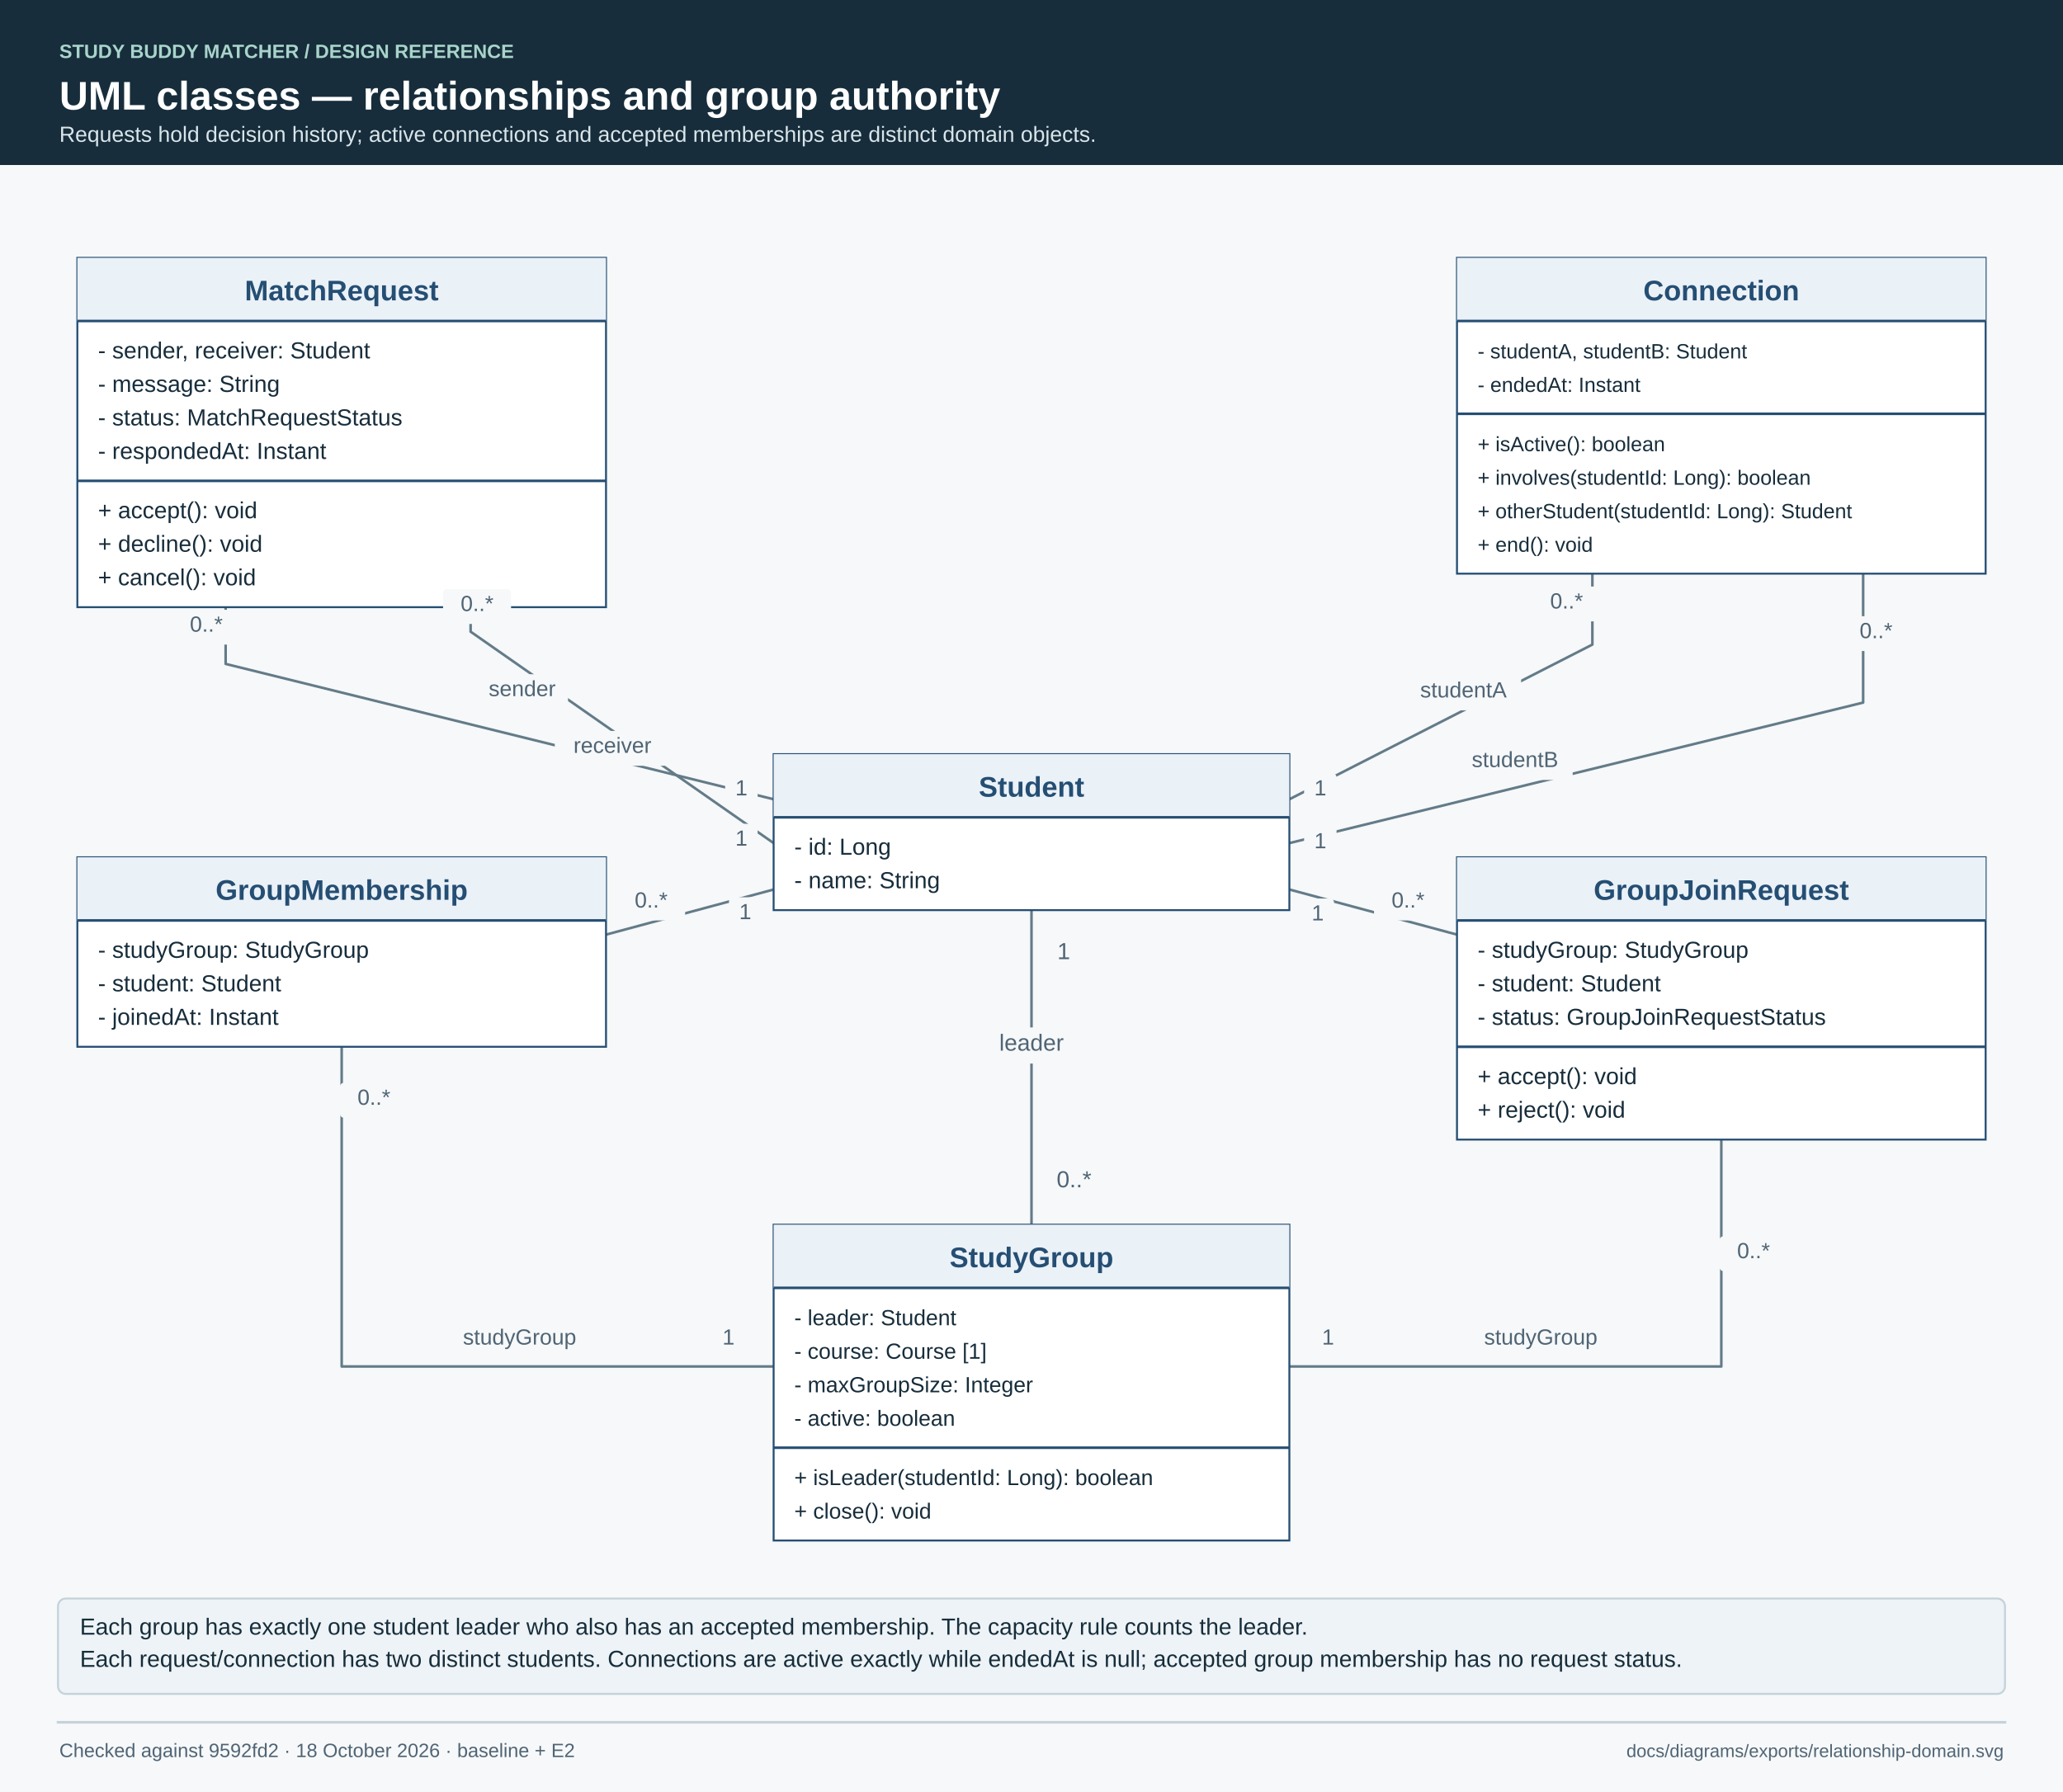
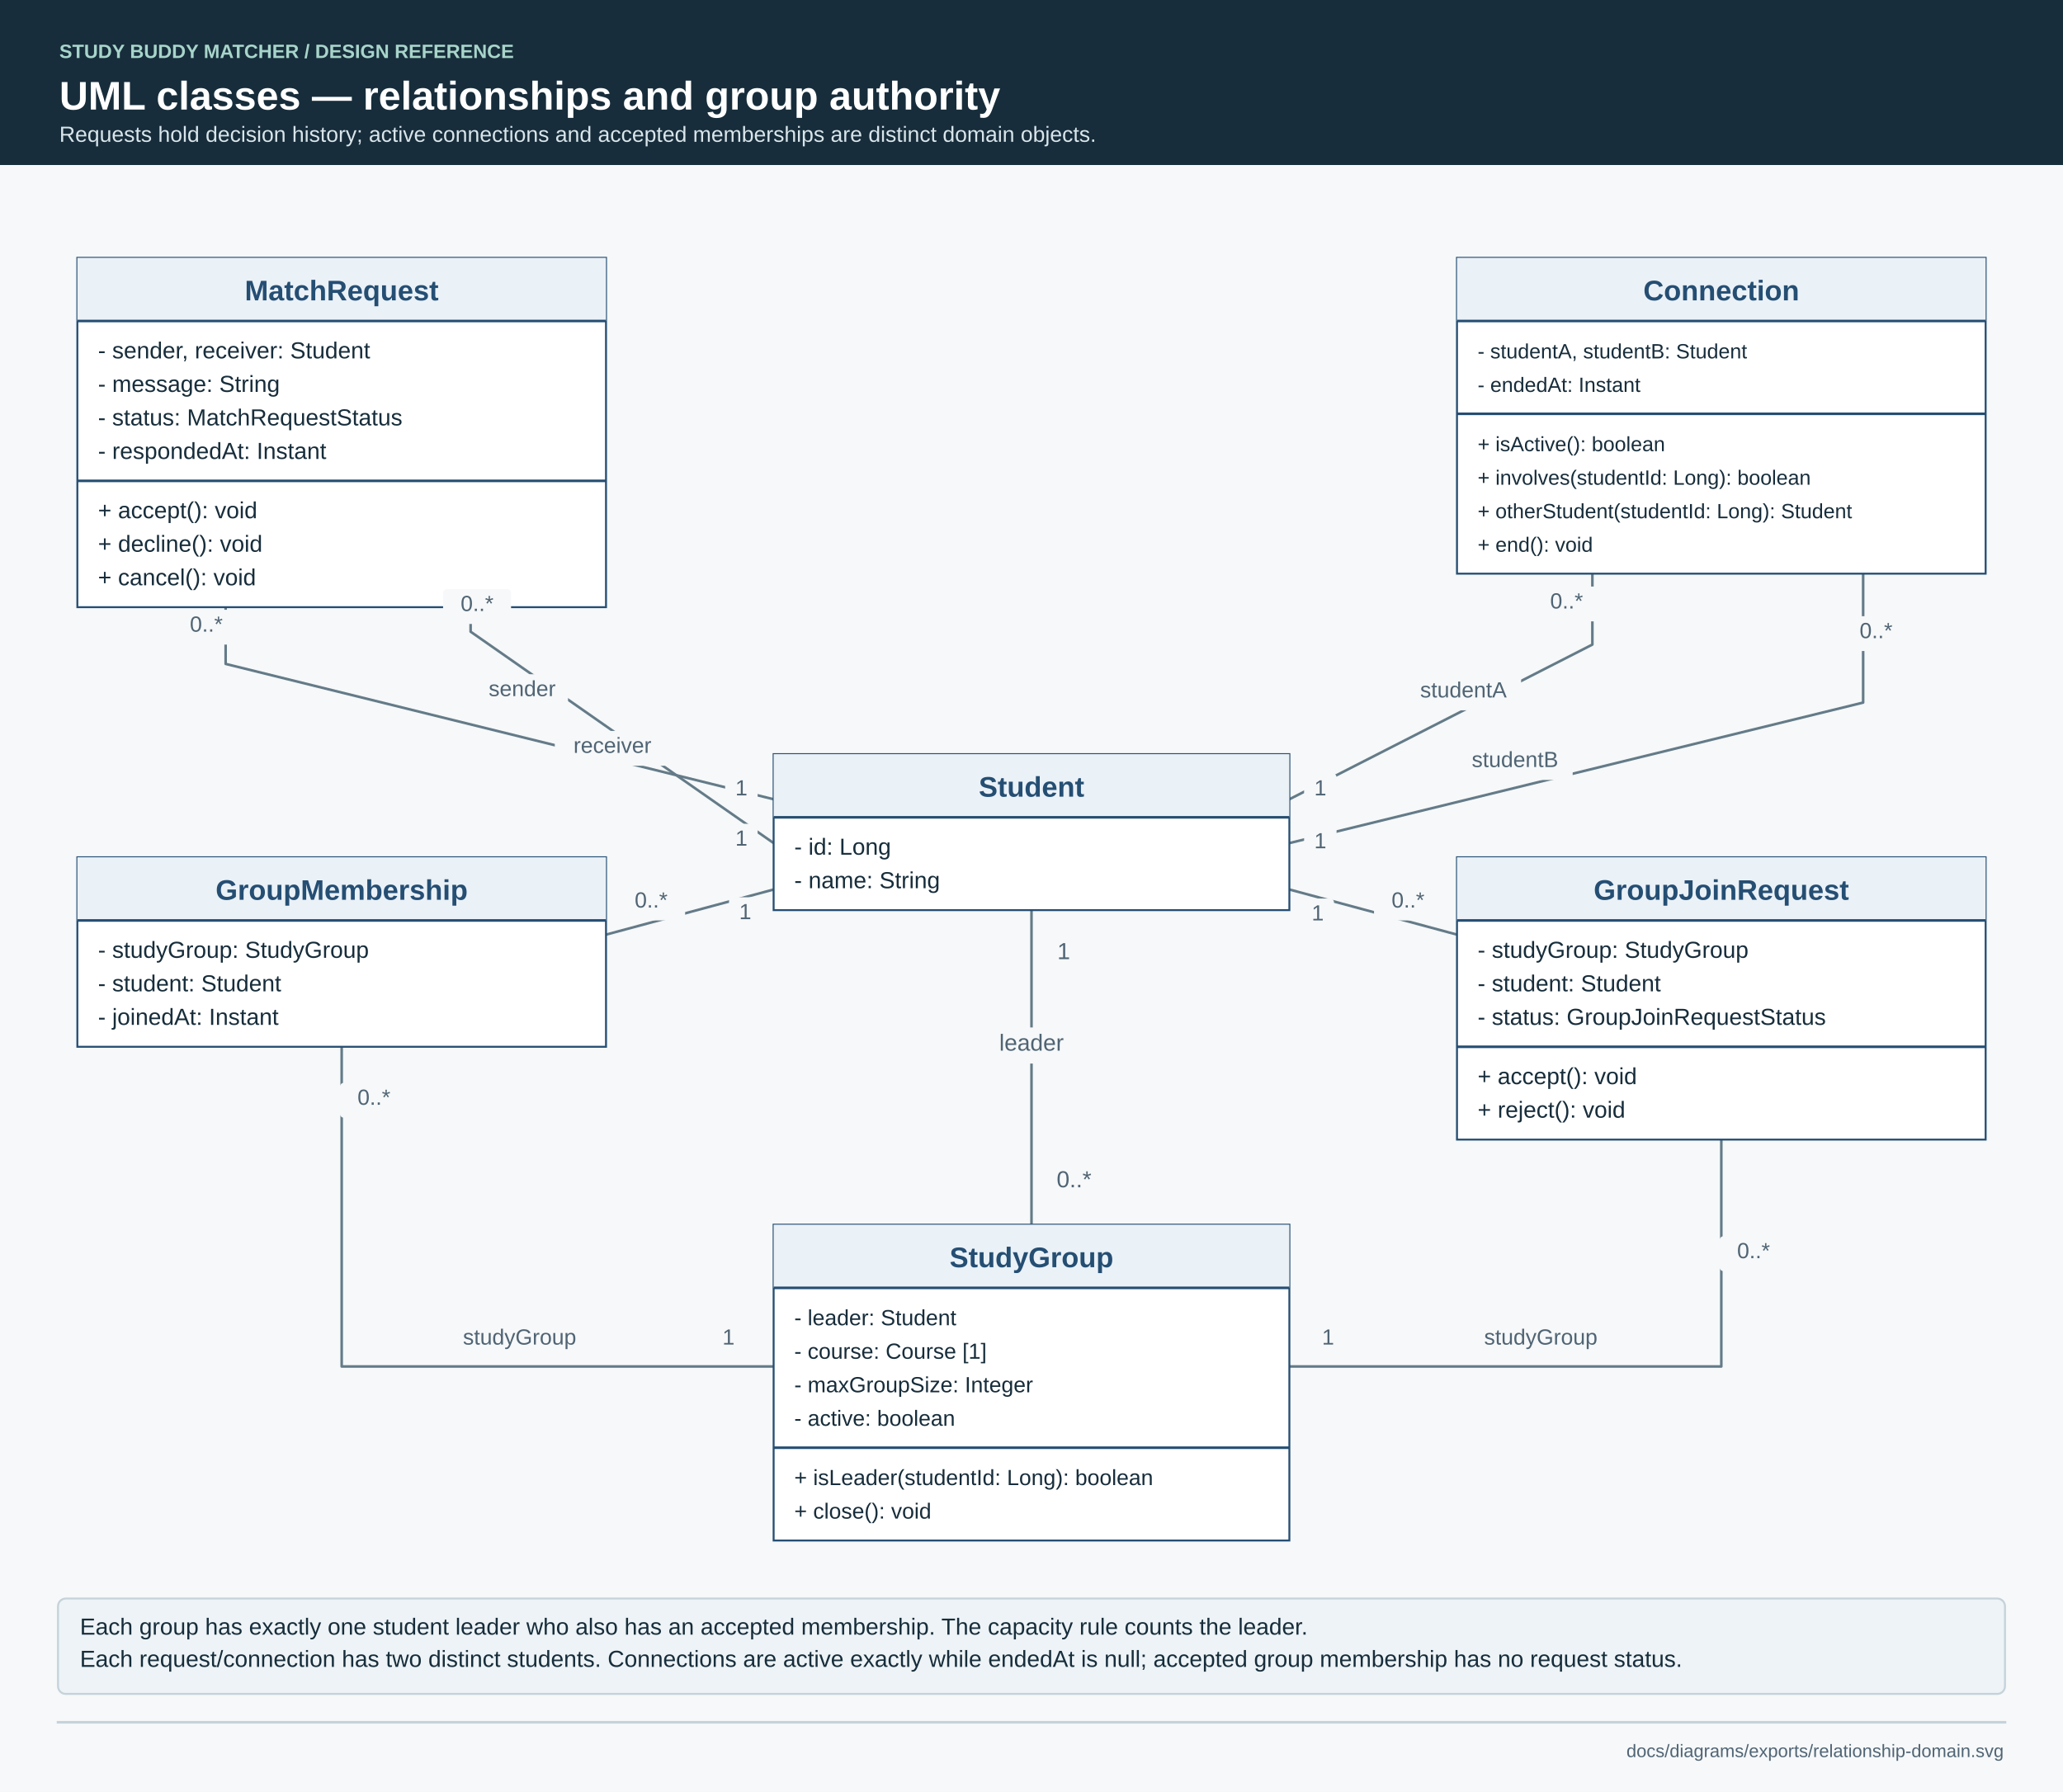
<svg xmlns="http://www.w3.org/2000/svg" width="1600" height="1390" viewBox="0 0 1600 1390" role="img" aria-labelledby="title description">
  <defs>
    <marker id="arrow" viewBox="0 0 12 12" refX="11" refY="6" markerWidth="8" markerHeight="8" orient="auto-start-reverse">
      <path d="M 1 1 L 11 6 L 1 11" fill="none" stroke="#647b88" stroke-width="1.6" />
    </marker>
    <marker id="triangle" viewBox="0 0 14 14" refX="13" refY="7" markerWidth="12" markerHeight="12" orient="auto-start-reverse">
      <path d="M 1 1 L 13 7 L 1 13 Z" fill="white" stroke="#647b88" stroke-width="1.4" />
    </marker>
    <marker id="diamond" viewBox="0 0 16 12" refX="1" refY="6" markerWidth="13" markerHeight="10" orient="auto-start-reverse">
      <path d="M 1 6 L 8 1 L 15 6 L 8 11 Z" fill="#647b88" stroke="#647b88" />
    </marker>
  </defs>
  <g font-family="Tahoma, Verdana, Arial, sans-serif">
    <rect x="0" y="0" width="1600" height="1390" rx="0" fill="#f6f8f9" stroke="none" stroke-width="1.5" />
    <rect x="0" y="0" width="1600" height="128" rx="0" fill="#172d3b" stroke="none" stroke-width="1.5" />
    <polyline points="44,1336 1556,1336" fill="none" stroke="#c5d2da" stroke-width="2" stroke-linejoin="round" />
    <polyline points="175,451 175,515 600,620" fill="none" stroke="#647b88" stroke-width="2" stroke-linejoin="round" />
    <polyline points="365,451 365,490 600,654" fill="none" stroke="#647b88" stroke-width="2" stroke-linejoin="round" />
    <polyline points="1235,425 1235,500 1000,620" fill="none" stroke="#647b88" stroke-width="2" stroke-linejoin="round" />
    <polyline points="1445,425 1445,545 1000,654" fill="none" stroke="#647b88" stroke-width="2" stroke-linejoin="round" />
    <polyline points="470,725 600,690" fill="none" stroke="#647b88" stroke-width="2" stroke-linejoin="round" />
    <polyline points="1130,725 1000,690" fill="none" stroke="#647b88" stroke-width="2" stroke-linejoin="round" />
    <polyline points="800,706 800,950" fill="none" stroke="#647b88" stroke-width="2" stroke-linejoin="round" />
    <polyline points="265,812 265,1060 600,1060" fill="none" stroke="#647b88" stroke-width="2" stroke-linejoin="round" />
    <polyline points="1335,884 1335,1060 1000,1060" fill="none" stroke="#647b88" stroke-width="2" stroke-linejoin="round" />
    <rect x="60" y="200" width="410" height="271" rx="0" fill="white" stroke="#254e73" stroke-width="1.5" data-class="MatchRequest" />
    <rect x="60" y="200" width="410" height="49" rx="0" fill="#eaf1f7" stroke="none" stroke-width="1.5" />
    <polyline points="60,249 470,249" fill="none" stroke="#254e73" stroke-width="2" stroke-linejoin="round" />
    <polyline points="60,373 470,373" fill="none" stroke="#254e73" stroke-width="2" stroke-linejoin="round" />
    <rect x="1130" y="200" width="410" height="245" rx="0" fill="white" stroke="#254e73" stroke-width="1.5" data-class="Connection" />
    <rect x="1130" y="200" width="410" height="49" rx="0" fill="#eaf1f7" stroke="none" stroke-width="1.5" />
    <polyline points="1130,249 1540,249" fill="none" stroke="#254e73" stroke-width="2" stroke-linejoin="round" />
    <polyline points="1130,321 1540,321" fill="none" stroke="#254e73" stroke-width="2" stroke-linejoin="round" />
    <rect x="600" y="585" width="400" height="121" rx="0" fill="white" stroke="#254e73" stroke-width="1.5" data-class="Student" />
    <rect x="600" y="585" width="400" height="49" rx="0" fill="#eaf1f7" stroke="none" stroke-width="1.5" />
    <polyline points="600,634 1000,634" fill="none" stroke="#254e73" stroke-width="2" stroke-linejoin="round" />
    <rect x="60" y="665" width="410" height="147" rx="0" fill="white" stroke="#254e73" stroke-width="1.5" data-class="GroupMembership" />
    <rect x="60" y="665" width="410" height="49" rx="0" fill="#eaf1f7" stroke="none" stroke-width="1.5" />
    <polyline points="60,714 470,714" fill="none" stroke="#254e73" stroke-width="2" stroke-linejoin="round" />
    <rect x="1130" y="665" width="410" height="219" rx="0" fill="white" stroke="#254e73" stroke-width="1.5" data-class="GroupJoinRequest" />
    <rect x="1130" y="665" width="410" height="49" rx="0" fill="#eaf1f7" stroke="none" stroke-width="1.5" />
    <polyline points="1130,714 1540,714" fill="none" stroke="#254e73" stroke-width="2" stroke-linejoin="round" />
    <polyline points="1130,812 1540,812" fill="none" stroke="#254e73" stroke-width="2" stroke-linejoin="round" />
    <rect x="600" y="950" width="400" height="245" rx="0" fill="white" stroke="#254e73" stroke-width="1.5" data-class="StudyGroup" />
    <rect x="600" y="950" width="400" height="49" rx="0" fill="#eaf1f7" stroke="none" stroke-width="1.5" />
    <polyline points="600,999 1000,999" fill="none" stroke="#254e73" stroke-width="2" stroke-linejoin="round" />
    <polyline points="600,1123 1000,1123" fill="none" stroke="#254e73" stroke-width="2" stroke-linejoin="round" />
    <rect x="45" y="1240" width="1510" height="74" rx="6" fill="#edf3f6" stroke="#c5d2da" stroke-width="1.5" />
    <text x="46" y="45" font-size="15" fill="#a8d4ca" font-weight="700" text-anchor="start">STUDY BUDDY MATCHER  /  DESIGN REFERENCE</text>
    <text x="46" y="85" font-size="31" fill="#ffffff" font-weight="700" text-anchor="start">UML classes — relationships and group authority</text>
    <text x="46" y="110" font-size="17" fill="#d9e5ea" font-weight="400" text-anchor="start">Requests hold decision history; active connections and accepted memberships are distinct domain objects.</text>
-     <text x="46" y="1363" font-size="15" fill="#506474" font-weight="400" text-anchor="start">Checked against 9592fd2 · 18 October 2026 · baseline + E2</text>
    <text x="1554" y="1363" font-size="14" fill="#506474" font-weight="400" text-anchor="end">docs/diagrams/exports/relationship-domain.svg</text>
    <text x="265.0" y="233" font-size="22" fill="#254e73" font-weight="700" text-anchor="middle">MatchRequest</text>
    <text x="76" y="278" font-size="18" fill="#172d3b" font-weight="400" text-anchor="start">- sender, receiver: Student</text>
    <text x="76" y="304" font-size="18" fill="#172d3b" font-weight="400" text-anchor="start">- message: String</text>
    <text x="76" y="330" font-size="18" fill="#172d3b" font-weight="400" text-anchor="start">- status: MatchRequestStatus</text>
    <text x="76" y="356" font-size="18" fill="#172d3b" font-weight="400" text-anchor="start">- respondedAt: Instant</text>
    <text x="76" y="402" font-size="18" fill="#172d3b" font-weight="400" text-anchor="start">+ accept(): void</text>
    <text x="76" y="428" font-size="18" fill="#172d3b" font-weight="400" text-anchor="start">+ decline(): void</text>
    <text x="76" y="454" font-size="18" fill="#172d3b" font-weight="400" text-anchor="start">+ cancel(): void</text>
    <text x="1335.0" y="233" font-size="22" fill="#254e73" font-weight="700" text-anchor="middle">Connection</text>
    <text x="1146" y="278" font-size="16" fill="#172d3b" font-weight="400" text-anchor="start">- studentA, studentB: Student</text>
    <text x="1146" y="304" font-size="16" fill="#172d3b" font-weight="400" text-anchor="start">- endedAt: Instant</text>
    <text x="1146" y="350" font-size="16" fill="#172d3b" font-weight="400" text-anchor="start">+ isActive(): boolean</text>
    <text x="1146" y="376" font-size="16" fill="#172d3b" font-weight="400" text-anchor="start">+ involves(studentId: Long): boolean</text>
    <text x="1146" y="402" font-size="16" fill="#172d3b" font-weight="400" text-anchor="start">+ otherStudent(studentId: Long): Student</text>
    <text x="1146" y="428" font-size="16" fill="#172d3b" font-weight="400" text-anchor="start">+ end(): void</text>
    <text x="800.0" y="618" font-size="22" fill="#254e73" font-weight="700" text-anchor="middle">Student</text>
    <text x="616" y="663" font-size="18" fill="#172d3b" font-weight="400" text-anchor="start">- id: Long</text>
    <text x="616" y="689" font-size="18" fill="#172d3b" font-weight="400" text-anchor="start">- name: String</text>
    <text x="265.0" y="698" font-size="22" fill="#254e73" font-weight="700" text-anchor="middle">GroupMembership</text>
    <text x="76" y="743" font-size="18" fill="#172d3b" font-weight="400" text-anchor="start">- studyGroup: StudyGroup</text>
    <text x="76" y="769" font-size="18" fill="#172d3b" font-weight="400" text-anchor="start">- student: Student</text>
    <text x="76" y="795" font-size="18" fill="#172d3b" font-weight="400" text-anchor="start">- joinedAt: Instant</text>
    <text x="1335.0" y="698" font-size="22" fill="#254e73" font-weight="700" text-anchor="middle">GroupJoinRequest</text>
    <text x="1146" y="743" font-size="18" fill="#172d3b" font-weight="400" text-anchor="start">- studyGroup: StudyGroup</text>
    <text x="1146" y="769" font-size="18" fill="#172d3b" font-weight="400" text-anchor="start">- student: Student</text>
    <text x="1146" y="795" font-size="18" fill="#172d3b" font-weight="400" text-anchor="start">- status: GroupJoinRequestStatus</text>
    <text x="1146" y="841" font-size="18" fill="#172d3b" font-weight="400" text-anchor="start">+ accept(): void</text>
    <text x="1146" y="867" font-size="18" fill="#172d3b" font-weight="400" text-anchor="start">+ reject(): void</text>
    <text x="800.0" y="983" font-size="22" fill="#254e73" font-weight="700" text-anchor="middle">StudyGroup</text>
    <text x="616" y="1028" font-size="17" fill="#172d3b" font-weight="400" text-anchor="start">- leader: Student</text>
    <text x="616" y="1054" font-size="17" fill="#172d3b" font-weight="400" text-anchor="start">- course: Course [1]</text>
    <text x="616" y="1080" font-size="17" fill="#172d3b" font-weight="400" text-anchor="start">- maxGroupSize: Integer</text>
    <text x="616" y="1106" font-size="17" fill="#172d3b" font-weight="400" text-anchor="start">- active: boolean</text>
    <text x="616" y="1152" font-size="17" fill="#172d3b" font-weight="400" text-anchor="start">+ isLeader(studentId: Long): boolean</text>
    <text x="616" y="1178" font-size="17" fill="#172d3b" font-weight="400" text-anchor="start">+ close(): void</text>
    <rect x="133.64" y="473" width="52.72" height="27" rx="3" fill="#f6f8f9" stroke="none" stroke-width="1.5" />
    <text x="160" y="490" font-size="17" fill="#506474" font-weight="400" text-anchor="middle">0..*</text>
    <rect x="343.64" y="457" width="52.72" height="27" rx="3" fill="#f6f8f9" stroke="none" stroke-width="1.5" />
    <text x="370" y="474" font-size="17" fill="#506474" font-weight="400" text-anchor="middle">0..*</text>
    <rect x="369.46" y="523" width="71.08" height="27" rx="3" fill="#f6f8f9" stroke="none" stroke-width="1.5" />
    <text x="405" y="540" font-size="17" fill="#506474" font-weight="400" text-anchor="middle">sender</text>
    <rect x="430.28" y="567" width="89.44" height="27" rx="3" fill="#f6f8f9" stroke="none" stroke-width="1.5" />
    <text x="475" y="584" font-size="17" fill="#506474" font-weight="400" text-anchor="middle">receiver</text>
    <rect x="562.41" y="600" width="25.18" height="27" rx="3" fill="#f6f8f9" stroke="none" stroke-width="1.5" />
    <text x="575" y="617" font-size="17" fill="#506474" font-weight="400" text-anchor="middle">1</text>
    <rect x="562.41" y="639" width="25.18" height="27" rx="3" fill="#f6f8f9" stroke="none" stroke-width="1.5" />
    <text x="575" y="656" font-size="17" fill="#506474" font-weight="400" text-anchor="middle">1</text>
    <rect x="1188.64" y="455" width="52.72" height="27" rx="3" fill="#f6f8f9" stroke="none" stroke-width="1.5" />
    <text x="1215" y="472" font-size="17" fill="#506474" font-weight="400" text-anchor="middle">0..*</text>
    <rect x="1428.64" y="478" width="52.72" height="27" rx="3" fill="#f6f8f9" stroke="none" stroke-width="1.5" />
    <text x="1455" y="495" font-size="17" fill="#506474" font-weight="400" text-anchor="middle">0..*</text>
    <rect x="1090.28" y="524" width="89.44" height="27" rx="3" fill="#f6f8f9" stroke="none" stroke-width="1.5" />
    <text x="1135" y="541" font-size="17" fill="#506474" font-weight="400" text-anchor="middle">studentA</text>
    <rect x="1130.28" y="578" width="89.44" height="27" rx="3" fill="#f6f8f9" stroke="none" stroke-width="1.5" />
    <text x="1175" y="595" font-size="17" fill="#506474" font-weight="400" text-anchor="middle">studentB</text>
    <rect x="1011.41" y="600" width="25.18" height="27" rx="3" fill="#f6f8f9" stroke="none" stroke-width="1.5" />
    <text x="1024" y="617" font-size="17" fill="#506474" font-weight="400" text-anchor="middle">1</text>
    <rect x="1011.41" y="641" width="25.18" height="27" rx="3" fill="#f6f8f9" stroke="none" stroke-width="1.5" />
    <text x="1024" y="658" font-size="17" fill="#506474" font-weight="400" text-anchor="middle">1</text>
    <rect x="478.64" y="687" width="52.72" height="27" rx="3" fill="#f6f8f9" stroke="none" stroke-width="1.5" />
    <text x="505" y="704" font-size="17" fill="#506474" font-weight="400" text-anchor="middle">0..*</text>
    <rect x="565.41" y="696" width="25.18" height="27" rx="3" fill="#f6f8f9" stroke="none" stroke-width="1.5" />
    <text x="578" y="713" font-size="17" fill="#506474" font-weight="400" text-anchor="middle">1</text>
    <rect x="1065.64" y="687" width="52.72" height="27" rx="3" fill="#f6f8f9" stroke="none" stroke-width="1.5" />
    <text x="1092" y="704" font-size="17" fill="#506474" font-weight="400" text-anchor="middle">0..*</text>
    <rect x="1009.41" y="697" width="25.18" height="27" rx="3" fill="#f6f8f9" stroke="none" stroke-width="1.5" />
    <text x="1022" y="714" font-size="17" fill="#506474" font-weight="400" text-anchor="middle">1</text>
    <rect x="812.14" y="726" width="25.72" height="28" rx="3" fill="#f6f8f9" stroke="none" stroke-width="1.5" />
    <text x="825" y="744" font-size="18" fill="#506474" font-weight="400" text-anchor="middle">1</text>
    <rect x="805.56" y="903" width="54.88" height="28" rx="3" fill="#f6f8f9" stroke="none" stroke-width="1.5" />
    <text x="833" y="921" font-size="18" fill="#506474" font-weight="400" text-anchor="middle">0..*</text>
    <rect x="762.84" y="797" width="74.32" height="28" rx="3" fill="#f6f8f9" stroke="none" stroke-width="1.5" />
    <text x="800" y="815" font-size="18" fill="#506474" font-weight="400" text-anchor="middle">leader</text>
    <rect x="263.64" y="840" width="52.72" height="27" rx="3" fill="#f6f8f9" stroke="none" stroke-width="1.5" />
    <text x="290" y="857" font-size="17" fill="#506474" font-weight="400" text-anchor="middle">0..*</text>
    <rect x="552.41" y="1026" width="25.18" height="27" rx="3" fill="#f6f8f9" stroke="none" stroke-width="1.5" />
    <text x="565" y="1043" font-size="17" fill="#506474" font-weight="400" text-anchor="middle">1</text>
    <rect x="349.1" y="1026" width="107.8" height="27" rx="3" fill="#f6f8f9" stroke="none" stroke-width="1.5" />
    <text x="403" y="1043" font-size="17" fill="#506474" font-weight="400" text-anchor="middle">studyGroup</text>
    <rect x="1333.64" y="959" width="52.72" height="27" rx="3" fill="#f6f8f9" stroke="none" stroke-width="1.5" />
    <text x="1360" y="976" font-size="17" fill="#506474" font-weight="400" text-anchor="middle">0..*</text>
    <rect x="1017.41" y="1026" width="25.18" height="27" rx="3" fill="#f6f8f9" stroke="none" stroke-width="1.5" />
    <text x="1030" y="1043" font-size="17" fill="#506474" font-weight="400" text-anchor="middle">1</text>
    <rect x="1141.1" y="1026" width="107.8" height="27" rx="3" fill="#f6f8f9" stroke="none" stroke-width="1.5" />
    <text x="1195" y="1043" font-size="17" fill="#506474" font-weight="400" text-anchor="middle">studyGroup</text>
    <text x="62" y="1268" font-size="18" fill="#172d3b" font-weight="400" text-anchor="start">Each group has exactly one student leader who also has an accepted membership. The capacity rule counts the leader.</text>
    <text x="62" y="1293" font-size="18" fill="#172d3b" font-weight="400" text-anchor="start">Each request/connection has two distinct students. Connections are active exactly while endedAt is null; accepted group membership has no request status.</text>
  </g>
</svg>
